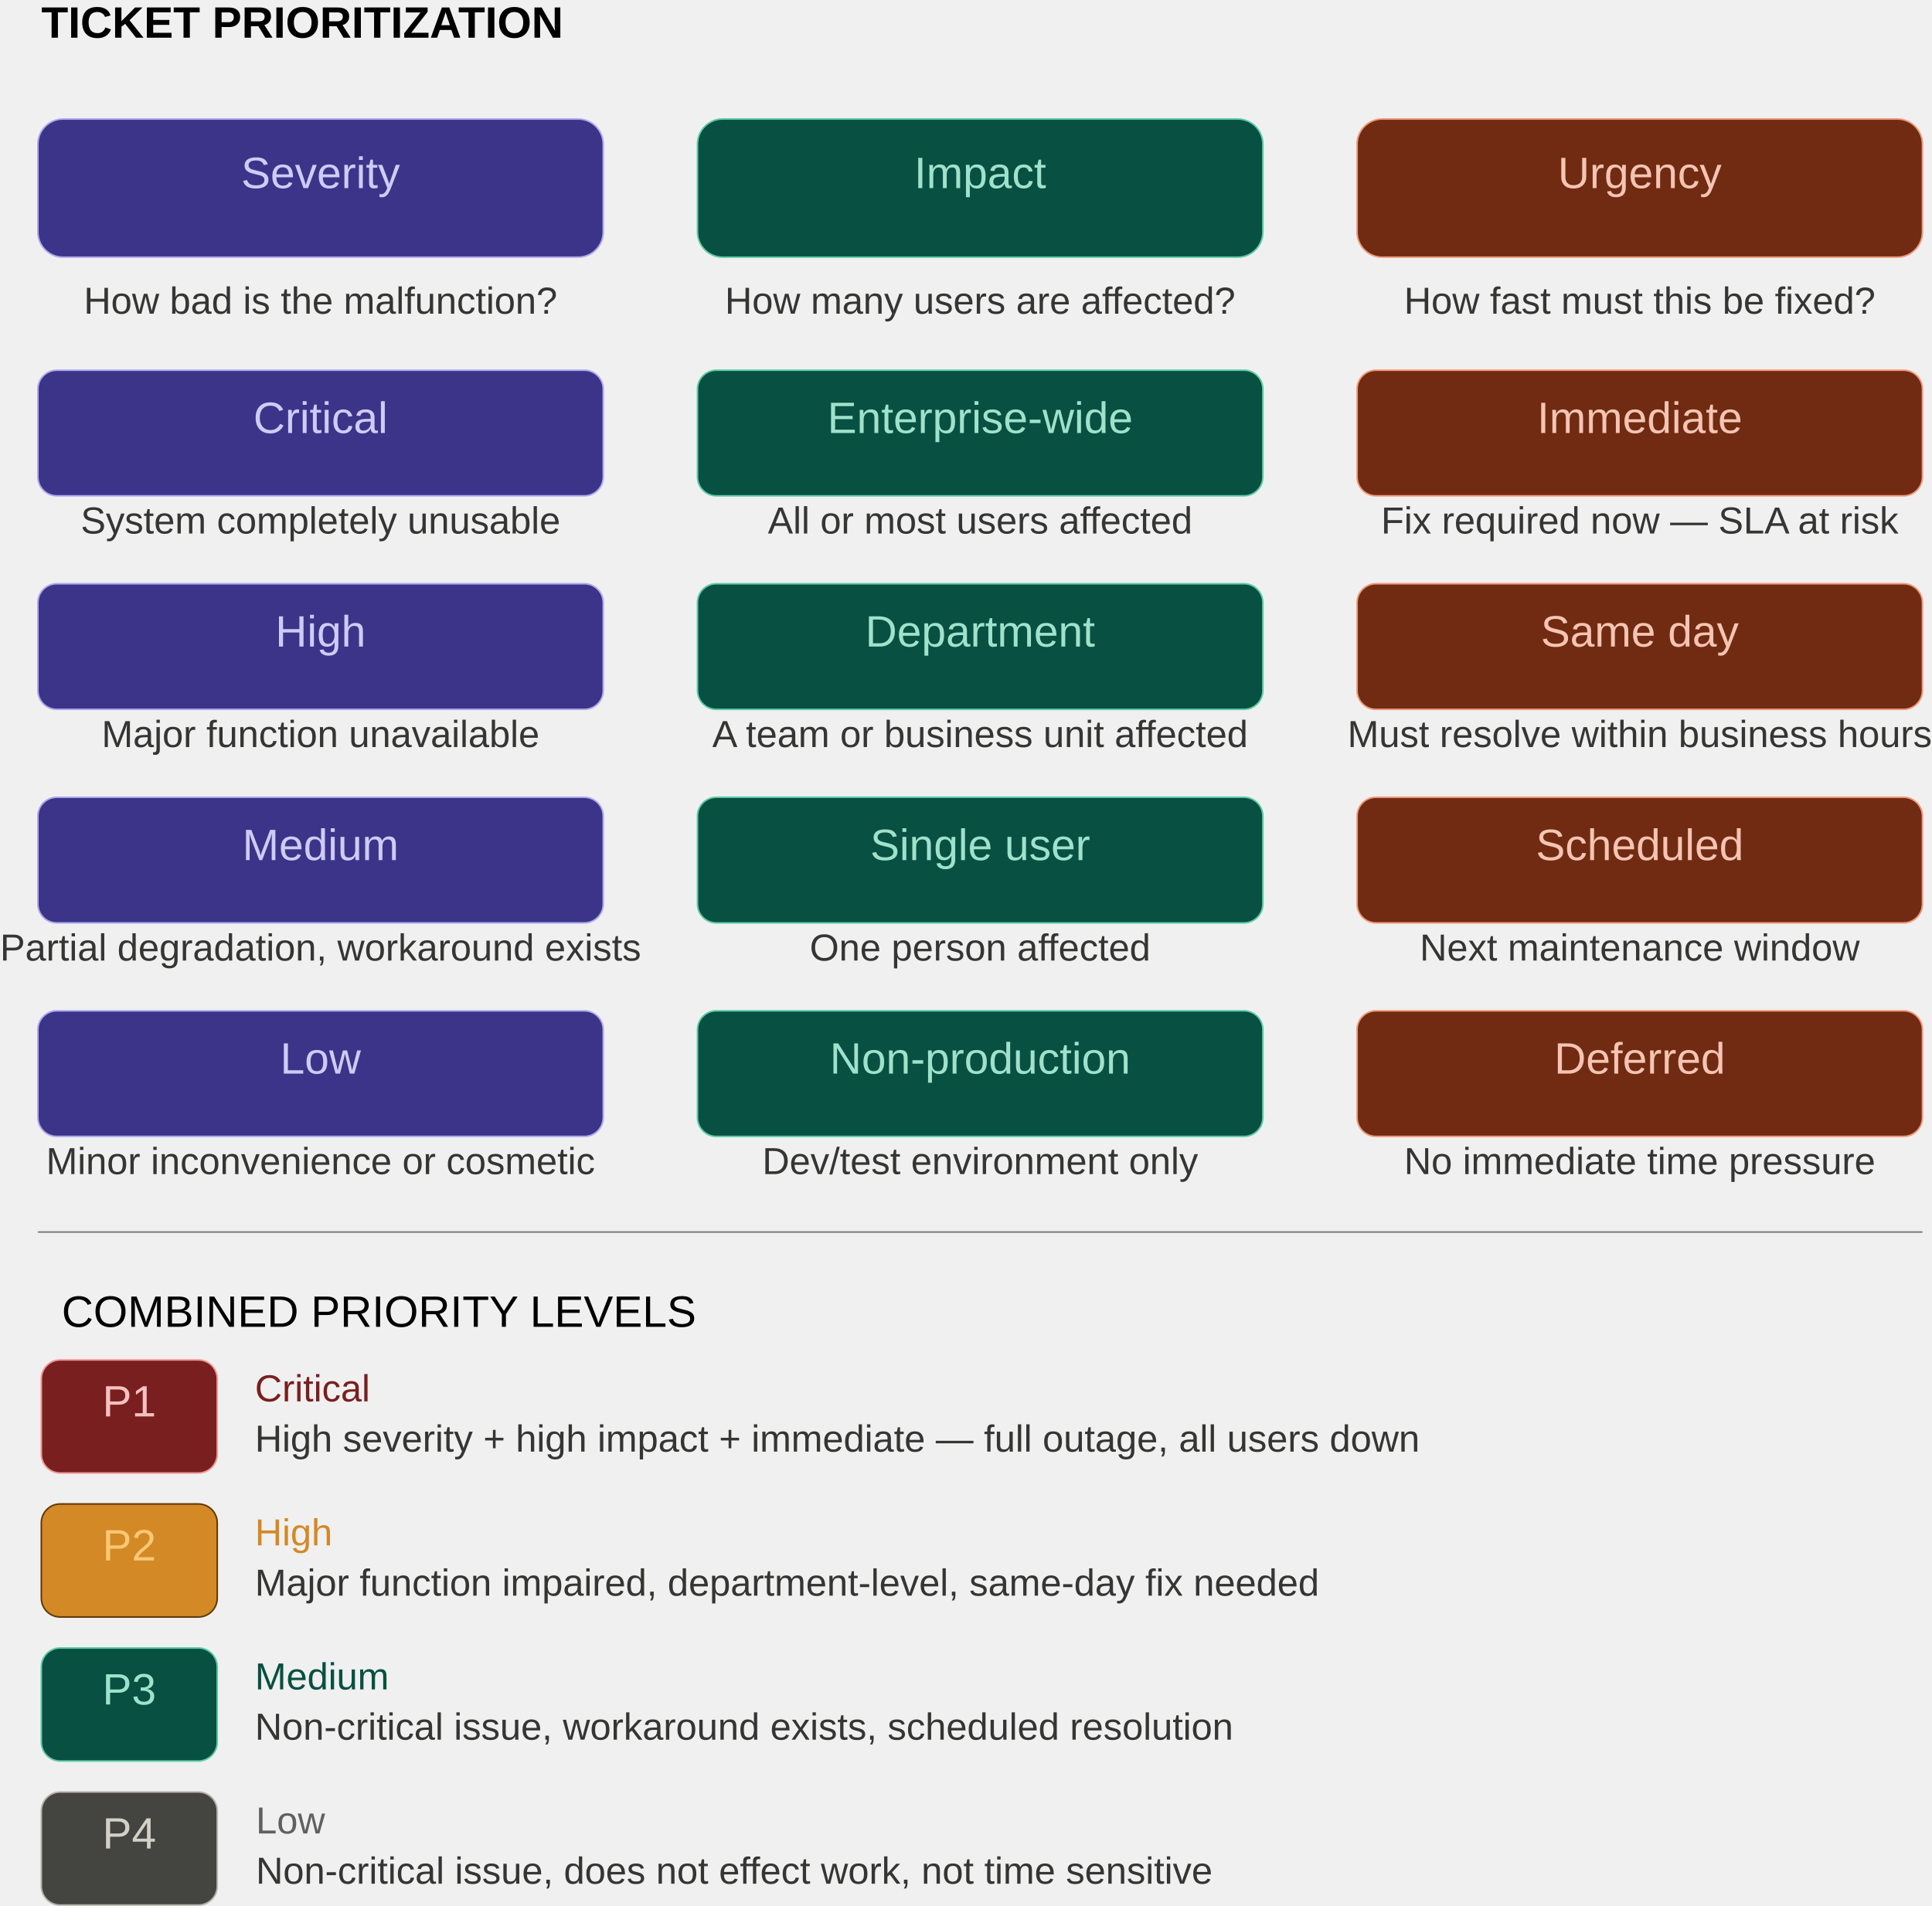
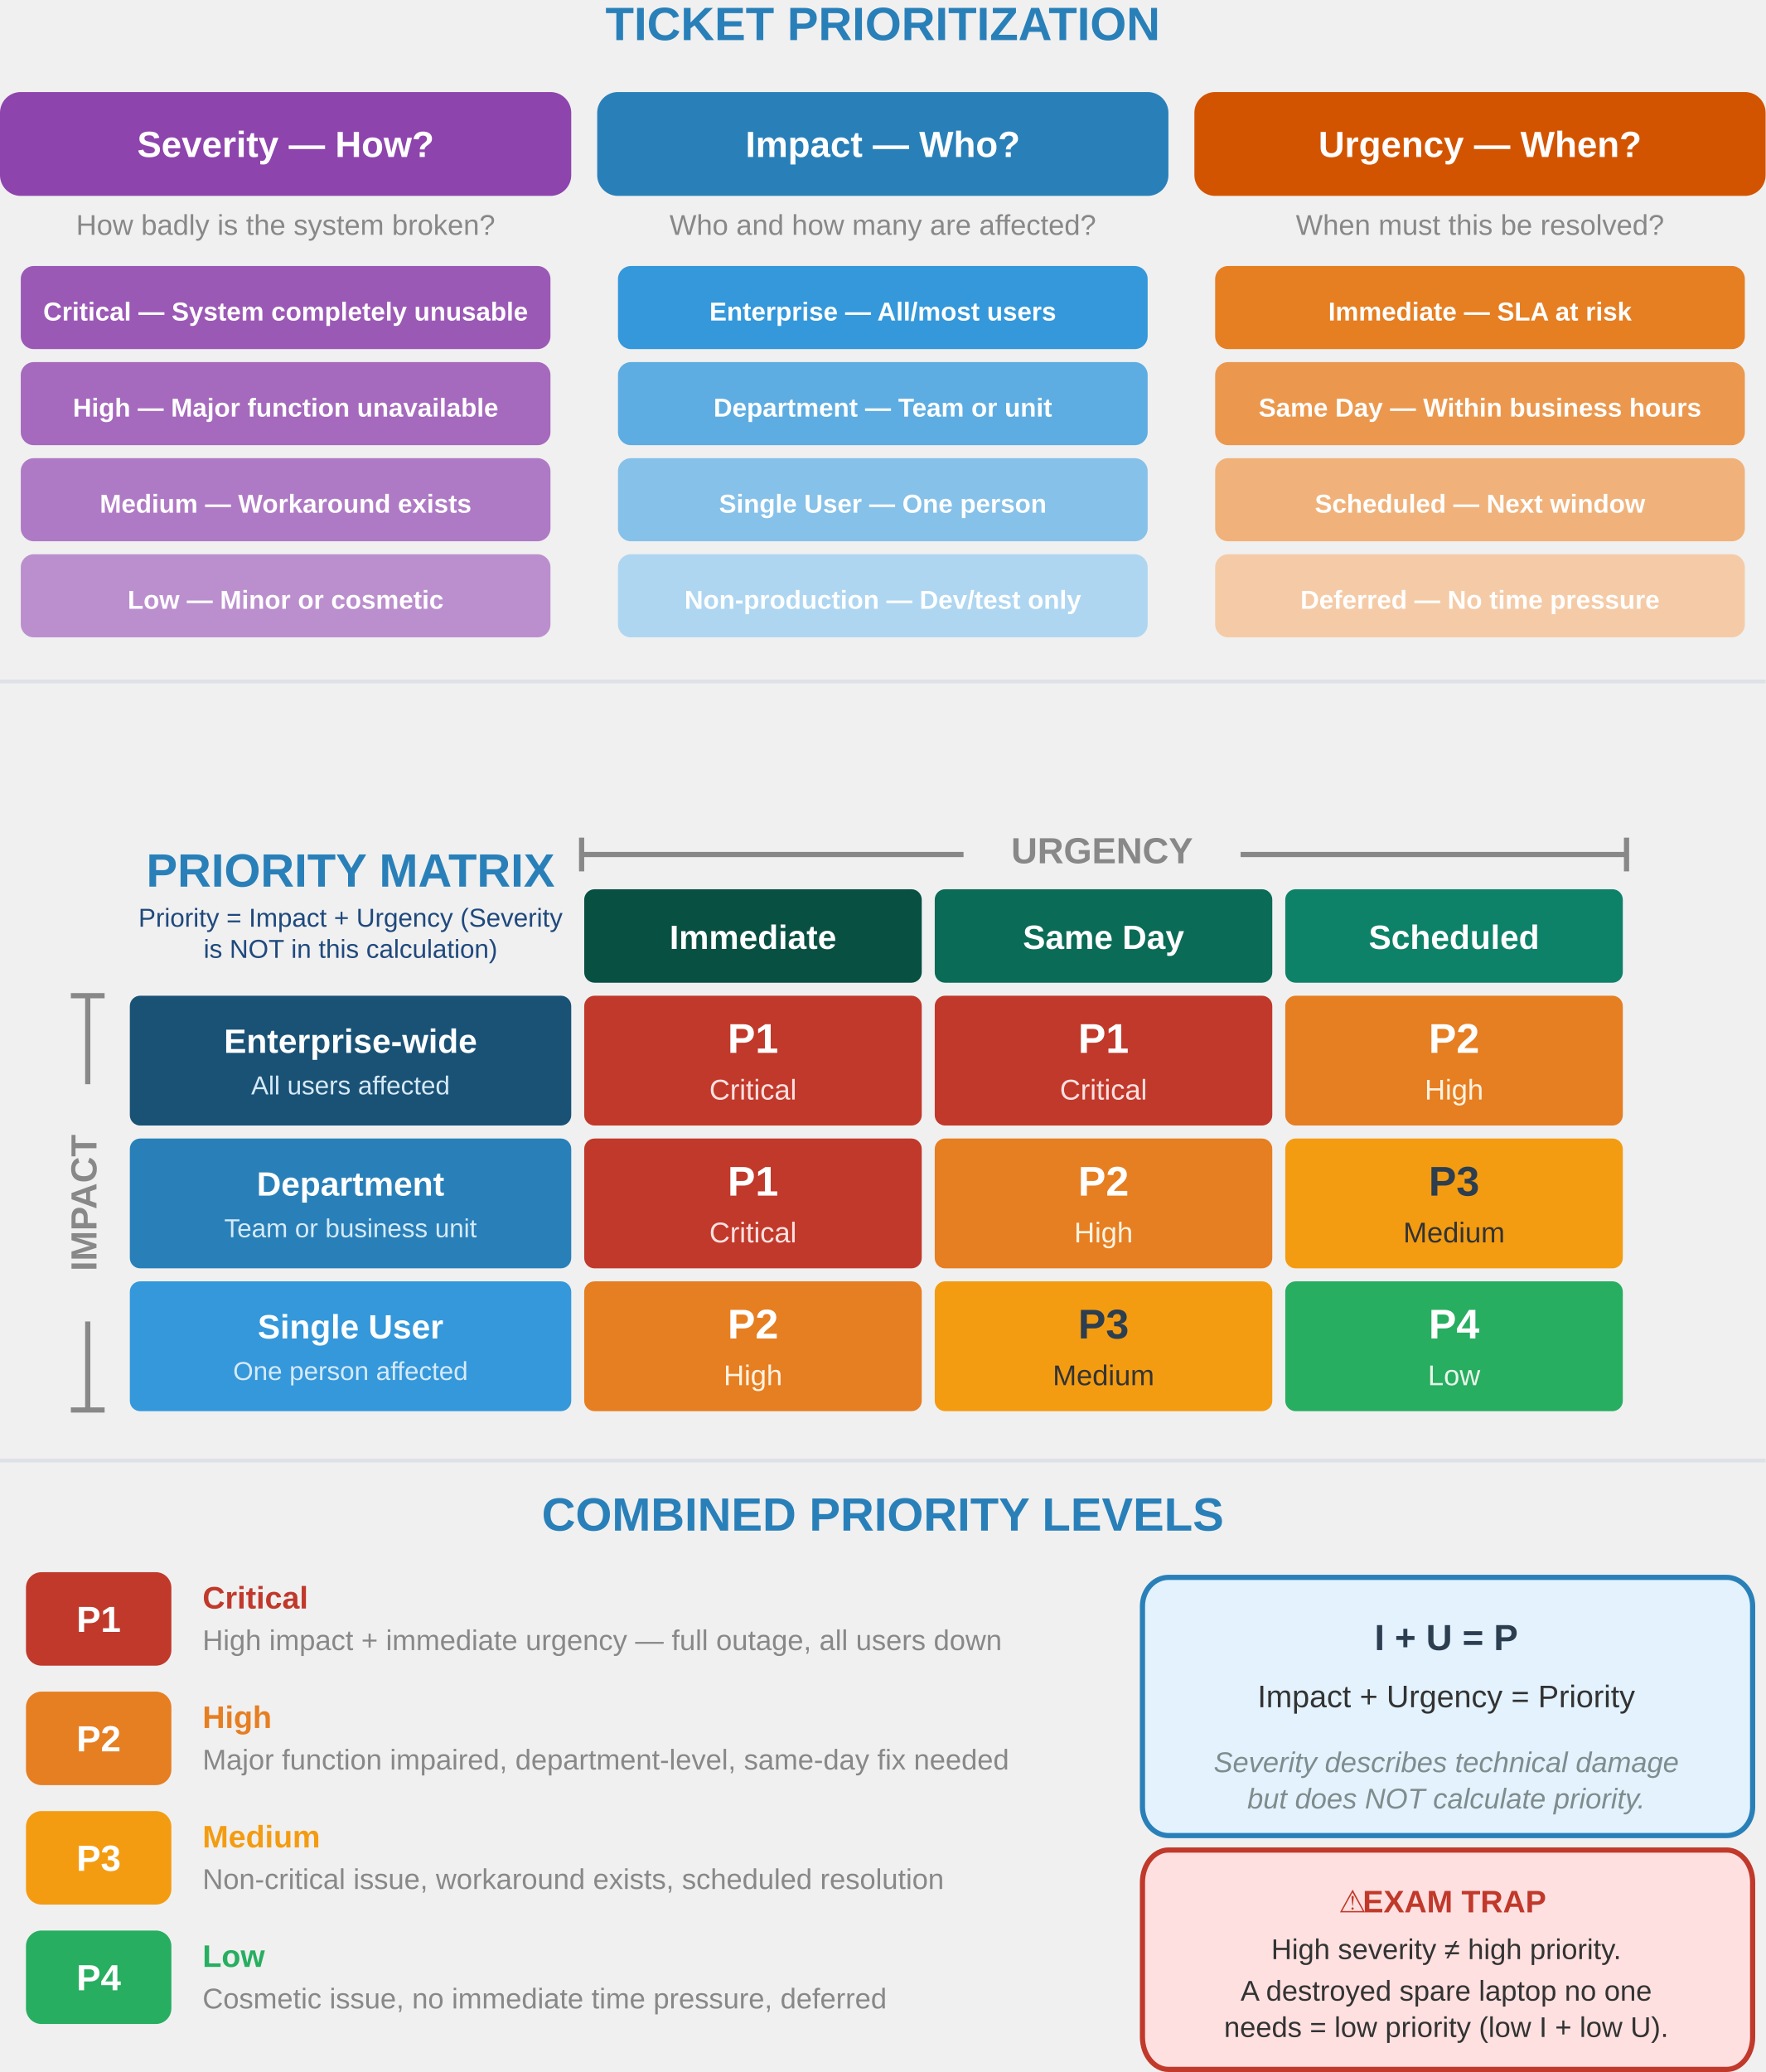
- <svg xmlns="http://www.w3.org/2000/svg" viewBox="0 0 615.1 606.93" overflow="hidden">
-   <defs />
-   <g id="Layer_2">
-     <g id="Layer_1-2">
-       <rect x="12.06" y="37.9" rx="8" width="180" height="44" stroke="#AFA9EC" stroke-width="0.5" fill="#3C3489" />
-       <text fill="#CECBF6" font-family="ArialMT,Arial" font-size="14" transform="translate(76.77 59.9)">Severity</text>
-       <rect x="222.06" y="37.9" rx="8" width="180" height="44" stroke="#5DCAA5" stroke-width="0.5" fill="#085041" />
-       <text fill="#9FE1CB" font-family="ArialMT,Arial" font-size="14" transform="translate(291.05 59.9)">Impact</text>
-       <rect x="432.06" y="37.9" rx="8" width="180" height="44" stroke="#F0997B" stroke-width="0.5" fill="#712B13" />
-       <text fill="#F5C4B3" font-family="ArialMT,Arial" font-size="14" transform="translate(495.99 59.9)">Urgency</text>
-       <text fill="#353534" font-family="ArialMT,Arial" font-size="12" transform="translate(26.68 99.9)">How bad is the malfunction?</text>
-       <text fill="#353534" font-family="ArialMT,Arial" font-size="12" transform="translate(230.79 99.9)">How many users are a<tspan letter-spacing="-0.02em" x="120.05" y="0">f</tspan>
-         <tspan x="123.16" y="0">fected?</tspan>
-       </text>
-       <text fill="#353534" font-family="ArialMT,Arial" font-size="12" transform="translate(447.02 99.9)">How fast must this be fixed?</text>
-       <rect x="12.06" y="117.9" rx="6" width="180" height="40" stroke="#AFA9EC" stroke-width="0.5" fill="#3C3489" />
-       <text fill="#CECBF6" font-family="ArialMT,Arial" font-size="14" transform="translate(80.67 137.9)">Critical</text>
-       <text fill="#353534" font-family="ArialMT,Arial" font-size="12" transform="translate(25.68 169.9)">System completely unusable</text>
-       <rect x="12.06" y="185.9" rx="6" width="180" height="40" stroke="#AFA9EC" stroke-width="0.5" fill="#3C3489" />
-       <text fill="#CECBF6" font-family="ArialMT,Arial" font-size="14" transform="translate(87.66 205.9)">High</text>
-       <text fill="#353534" font-family="ArialMT,Arial" font-size="12" transform="translate(32.35 237.9)">Major function unavailable</text>
-       <rect x="12.06" y="253.9" rx="6" width="180" height="40" stroke="#AFA9EC" stroke-width="0.5" fill="#3C3489" />
-       <text fill="#CECBF6" font-family="ArialMT,Arial" font-size="14" transform="translate(77.16 273.9)">Medium</text>
-       <text fill="#353534" font-family="ArialMT,Arial" font-size="12" transform="matrix(1 0 0 1 0 305.9)">Partial degradation, workaround exists</text>
-       <rect x="12.06" y="321.9" rx="6" width="180" height="40" stroke="#AFA9EC" stroke-width="0.5" fill="#3C3489" />
-       <text fill="#CECBF6" font-family="ArialMT,Arial" font-size="14" transform="translate(89.21 341.9)">Low</text>
-       <text fill="#353534" font-family="ArialMT,Arial" font-size="12" transform="translate(14.68 373.9)">Minor inconvenience or cosmetic</text>
-       <rect x="222.06" y="117.9" rx="6" width="180" height="40" stroke="#5DCAA5" stroke-width="0.5" fill="#085041" />
-       <text fill="#9FE1CB" font-family="ArialMT,Arial" font-size="14" transform="translate(263.42 137.9)">Enterprise-wide</text>
-       <text fill="#353534" font-family="ArialMT,Arial" font-size="12" transform="translate(244.47 169.9)">All or most users a<tspan letter-spacing="-0.02em" x="99.36" y="0">f</tspan>
-         <tspan x="102.48" y="0">fected</tspan>
-       </text>
-       <rect x="222.06" y="185.9" rx="6" width="180" height="40" stroke="#5DCAA5" stroke-width="0.5" fill="#085041" />
-       <text fill="#9FE1CB" font-family="ArialMT,Arial" font-size="14" transform="translate(275.48 205.9)">Department</text>
-       <text fill="#353534" font-family="ArialMT,Arial" font-size="12" transform="translate(226.78 237.9)">
-         <tspan letter-spacing="-0.06em">A</tspan>
-         <tspan xml:space="preserve" x="7.34" y="0"> team or business unit a</tspan>
-         <tspan letter-spacing="-0.02em" x="134.74" y="0">f</tspan>
-         <tspan x="137.86" y="0">fected</tspan>
-       </text>
-       <rect x="222.06" y="253.9" rx="6" width="180" height="40" stroke="#5DCAA5" stroke-width="0.5" fill="#085041" />
-       <text fill="#9FE1CB" font-family="ArialMT,Arial" font-size="14" transform="translate(277.04 273.9)">Single user</text>
-       <text fill="#353534" font-family="ArialMT,Arial" font-size="12" transform="translate(257.79 305.9)">One person a<tspan letter-spacing="-0.02em" x="72.71" y="0">f</tspan>
-         <tspan x="75.83" y="0">fected</tspan>
-       </text>
-       <rect x="222.06" y="321.9" rx="6" width="180" height="40" stroke="#5DCAA5" stroke-width="0.5" fill="#085041" />
-       <text fill="#9FE1CB" font-family="ArialMT,Arial" font-size="14" transform="translate(264.19 341.9)">Non-production</text>
-       <text fill="#353534" font-family="ArialMT,Arial" font-size="12" transform="translate(242.69 373.9)">Dev/test environment only</text>
-       <rect x="432.06" y="117.9" rx="6" width="180" height="40" stroke="#F0997B" stroke-width="0.5" fill="#712B13" />
-       <text fill="#F5C4B3" font-family="ArialMT,Arial" font-size="14" transform="translate(489.38 137.9)">Immediate</text>
-       <text fill="#353534" font-family="ArialMT,Arial" font-size="12" transform="translate(439.69 169.9)">Fix required now — SL<tspan letter-spacing="-0.06em" x="122.05" y="0">A</tspan>
-         <tspan xml:space="preserve" x="129.39" y="0"> at risk</tspan>
-       </text>
-       <rect x="432.06" y="185.9" rx="6" width="180" height="40" stroke="#F0997B" stroke-width="0.5" fill="#712B13" />
-       <text fill="#F5C4B3" font-family="ArialMT,Arial" font-size="14" transform="translate(490.54 205.9)">Same day</text>
-       <text fill="#353534" font-family="ArialMT,Arial" font-size="12" transform="translate(429.01 237.9)">Must resolve within business hours</text>
-       <rect x="432.06" y="253.9" rx="6" width="180" height="40" stroke="#F0997B" stroke-width="0.5" fill="#712B13" />
-       <text fill="#F5C4B3" font-family="ArialMT,Arial" font-size="14" transform="translate(488.97 273.9)">Scheduled</text>
-       <text fill="#353534" font-family="ArialMT,Arial" font-size="12" transform="translate(452.02 305.9)">Next maintenance window</text>
-       <rect x="432.06" y="321.9" rx="6" width="180" height="40" stroke="#F0997B" stroke-width="0.5" fill="#712B13" />
-       <text fill="#F5C4B3" font-family="ArialMT,Arial" font-size="14" transform="translate(494.82 341.9)">Deferred</text>
-       <text fill="#353534" font-family="ArialMT,Arial" font-size="12" transform="translate(447.03 373.9)">No immediate time pressure</text>
-       <text font-family="ArialMT,Arial" font-size="14" transform="translate(19.64 422.53)">COMBINED PRIORIT<tspan letter-spacing="-0.02em" x="136.12" y="0">Y</tspan>
-         <tspan xml:space="preserve" x="145.2" y="0"> LEVELS</tspan>
-       </text>
-       <rect x="13.16" y="433.08" rx="6" width="56" height="36" stroke="#F09595" stroke-width="0.5" fill="#791F1F" />
-       <text fill="#F7C1C1" font-family="ArialMT,Arial" font-size="14" transform="translate(32.6 451.08)">P1</text>
-       <text fill="#791F1F" font-family="ArialMT,Arial" font-size="12" transform="translate(81.16 446.28)">Critical</text>
-       <text fill="#353534" font-family="ArialMT,Arial" font-size="12" transform="translate(81.16 462.28)">High severity + high impact + immediate — full outage, all users down</text>
-       <rect x="13.16" y="478.95" rx="6" width="56" height="36" stroke="#633806" stroke-width="0.5" fill="#D38926" />
-       <text fill="#FAC775" font-family="ArialMT,Arial" font-size="14" transform="translate(32.6 496.95)">P2</text>
-       <text fill="#D38926" font-family="ArialMT,Arial" font-size="12" transform="translate(81.16 492.15)">High</text>
-       <text fill="#353534" font-family="ArialMT,Arial" font-size="12" transform="translate(81.16 508.15)">Major function impaired, department-level, same-day fix needed</text>
-       <rect x="13.16" y="524.81" rx="6" width="56" height="36" stroke="#5DCAA5" stroke-width="0.5" fill="#085041" />
-       <text fill="#9FE1CB" font-family="ArialMT,Arial" font-size="14" transform="translate(32.6 542.81)">P3</text>
-       <text fill="#085041" font-family="ArialMT,Arial" font-size="12" transform="translate(81.16 538.01)">Medium</text>
-       <text fill="#353534" font-family="ArialMT,Arial" font-size="12" transform="translate(81.16 554.01)">Non-critical issue, workaround exists, scheduled resolution</text>
-       <rect x="13.16" y="570.68" rx="6" width="56" height="36" stroke="#B4B2A9" stroke-width="0.5" fill="#444441" />
-       <text fill="#D3D1C7" font-family="ArialMT,Arial" font-size="14" transform="translate(32.6 588.68)">P4</text>
-       <text fill="#606060" font-family="ArialMT,Arial" font-size="12" transform="translate(81.47 583.88)">Low</text>
-       <text fill="#353534" font-family="ArialMT,Arial" font-size="12" transform="translate(81.47 599.88)">Non-critical issue, does not e<tspan letter-spacing="-0.02em" x="154.07" y="0">f</tspan>
-         <tspan x="157.19" y="0">fect work, not time sensitive</tspan>
-       </text>
-       <line x1="12.06" y1="392.35" x2="612.06" y2="392.35" stroke="#7F7F7F" stroke-width="0.5" fill="none" />
-       <text font-family="Arial-BoldMT,Arial" font-weight="700" font-size="14" transform="translate(13.16 12.01)">TICKET PRIORITIZ<tspan letter-spacing="-0.07em" x="123.66" y="0">A</tspan>
-         <tspan x="132.73" y="0">TION</tspan>
-       </text>
-     </g>
-   </g>
+ <svg xmlns="http://www.w3.org/2000/svg" viewBox="0 0 680 797.92">
+   <defs>
+     <style>.a,.ab,.af,.ai,.aj,.ak,.am,.an,.ap,.aq,.ar,.as,.at,.av,.aw,.ax,.az,.d,.e,.j,.y,.z{isolation:isolate;}.a{font-size:18px;}.a,.l{fill:#2980b9;}.a,.ab,.ai,.am,.aq,.ar,.as,.at,.av,.ba,.bb,.bf,.d,.j,.z{font-family:Arial-BoldMT, Arial;font-weight:700;}.b{letter-spacing:-0.07em;}.c{fill:#8e44ad;}.av,.bf,.d,.z{font-size:14px;}.ab,.ai,.d,.j{fill:#fff;}.aj,.ak,.an,.ap,.ax,.e{font-size:11px;}.be,.bf,.e,.z{fill:#888;}.af,.aj,.ak,.an,.ap,.aw,.e,.y{font-family:ArialMT, Arial;}.f{fill:#9b59b6;}.g{fill:#a569bd;}.h{fill:#af7ac5;}.i{fill:#bb8fce;}.af,.j,.y{font-size:10px;}.bb,.k{letter-spacing:-0.02em;}.m{fill:#3498db;}.n{fill:#5dade2;}.o{fill:#85c1e9;}.p{fill:#aed6f1;}.q{letter-spacing:-0.04em;}.r{fill:#d35400;}.ar,.s{fill:#e67e22;}.t{fill:#eb984e;}.u{fill:#f0b27a;}.v{fill:#f5cba7;}.w{letter-spacing:-0.01em;}.bd,.x{fill:none;}.x{stroke:#dee2e6;stroke-width:1.5px;}.y{fill:#1f497d;}.aa{fill:#085041;}.ab{font-size:13px;}.ac{fill:#0a6b56;}.ad{fill:#0d8268;}.ae{fill:#1a5276;}.af{fill:#d6eaf8;}.ag{letter-spacing:-0.11em;}.ah,.aq,.az{fill:#c0392b;}.ai,.am{font-size:16px;}.aj,.ay{fill:#ffe0e0;}.ak{fill:#fff3e0;}.al,.as{fill:#f39c12;}.am,.av{fill:#2c3e50;}.an,.aw{fill:#333;}.ao,.at{fill:#27ae60;}.ap{fill:#e8f5e9;}.aq,.ar,.as,.at,.aw,.az{font-size:12px;}.au{fill:#e3f2fd;stroke:#2980b9;}.au,.ay,.bd{stroke-width:2px;}.ax{fill:#7f8c8d;font-family:Arial-ItalicMT, Arial;font-style:italic;}.ay{stroke:#c0392b;}.az{font-family:MyriadPro-Regular, Myriad Pro;}.bc{letter-spacing:-0.06em;}.bd{stroke:#888;stroke-miterlimit:10;}</style>
+   </defs>
+   <text class="a" transform="translate(233.17 15.44)">TICKET PRIORITIZ<tspan class="b" x="158.99" y="0">A</tspan>
+     <tspan x="170.66" y="0">TION</tspan>
+   </text>
+   <rect class="c" y="35.44" width="220" height="40" rx="8" />
+   <text class="d" transform="translate(52.82 60.44)">Severity — How?</text>
+   <text class="e" transform="translate(29.3 90.44)">How badly is the system broken?</text>
+   <rect class="f" x="8" y="102.44" width="204" height="32" rx="5" />
+   <rect class="g" x="8" y="139.44" width="204" height="32" rx="5" />
+   <rect class="h" x="8" y="176.44" width="204" height="32" rx="5" />
+   <rect class="i" x="8" y="213.44" width="204" height="32" rx="5" />
+   <text class="j" transform="translate(16.64 123.44)">Critical — System completely unusable</text>
+   <text class="j" transform="translate(28.05 160.44)">High — Major function unavailable</text>
+   <text class="j" transform="translate(38.41 197.44)">Medium — <tspan class="k" x="53.33" y="0">W</tspan>
+     <tspan x="62.59" y="0">orkaround exists</tspan>
+   </text>
+   <text class="j" transform="translate(49.16 234.44)">Low — Minor or cosmetic</text>
+   <rect class="l" x="230" y="35.44" width="220" height="40" rx="8" />
+   <text class="d" transform="translate(287.11 60.44)">Impact — Who?</text>
+   <text class="e" transform="translate(257.86 90.44)">Who and how many are a<tspan class="k" x="125.35" y="0">f</tspan>
+     <tspan x="128.2" y="0">fected?</tspan>
+   </text>
+   <rect class="m" x="238" y="102.44" width="204" height="32" rx="5" />
+   <rect class="n" x="238" y="139.44" width="204" height="32" rx="5" />
+   <rect class="o" x="238" y="176.44" width="204" height="32" rx="5" />
+   <rect class="p" x="238" y="213.44" width="204" height="32" rx="5" />
+   <text class="j" transform="translate(273.22 123.44)">Enterprise —<tspan class="q" x="62.24" y="0"> </tspan>
+     <tspan x="64.65" y="0">All/most users</tspan>
+   </text>
+   <text class="j" transform="translate(274.81 160.44)">Department — <tspan class="b" x="71.12" y="0">T</tspan>
+     <tspan x="76.49" y="0">eam or unit</tspan>
+   </text>
+   <text class="j" transform="translate(276.93 197.44)">Single User — One person</text>
+   <text class="j" transform="translate(263.61 234.44)">Non-production — Dev/test only</text>
+   <rect class="r" x="460" y="35.44" width="220" height="40" rx="8" />
+   <text class="d" transform="translate(507.77 60.44)">Urgency — When?</text>
+   <text class="e" transform="translate(499.08 90.44)">When must this be resolved?</text>
+   <rect class="s" x="468" y="102.44" width="204" height="32" rx="5" />
+   <rect class="t" x="468" y="139.44" width="204" height="32" rx="5" />
+   <rect class="u" x="468" y="176.44" width="204" height="32" rx="5" />
+   <rect class="v" x="468" y="213.44" width="204" height="32" rx="5" />
+   <text class="j" transform="translate(511.56 123.44)">Immediate — SL<tspan class="q" x="77.8" y="0">A</tspan>
+     <tspan x="84.65" y="0" xml:space="preserve"> at risk</tspan>
+   </text>
+   <text class="j" transform="translate(484.75 160.44)">Same Day — <tspan class="w" x="63.36" y="0">W</tspan>
+     <tspan x="72.71" y="0">ithin business hours</tspan>
+   </text>
+   <text class="j" transform="translate(506.38 197.44)">Scheduled — Next window</text>
+   <text class="j" transform="translate(500.81 234.44)">Deferred — No time pressure</text>
+   <line class="x" y1="262.44" x2="680" y2="262.44" />
+   <text class="a" transform="translate(56.33 341.44)">PRIORIT<tspan class="k" x="73" y="0">Y</tspan>
+     <tspan x="84.68" y="0" xml:space="preserve"> M</tspan>
+     <tspan class="b" x="104.68" y="0">A</tspan>
+     <tspan x="116.34" y="0">TRIX</tspan>
+   </text>
+   <text class="y" transform="translate(53.31 356.87)">Priority = Impact + Urgency (Severity <tspan x="25.1" y="12">is NO</tspan>
+     <tspan class="k" x="50.1" y="12">T</tspan>
+     <tspan x="56.03" y="12" xml:space="preserve"> in this calculation)</tspan>
+   </text>
+   <text class="z" transform="translate(389.43 332.44)">URGENC<tspan class="k" x="60.67" y="0">Y</tspan>
+   </text>
+   <rect class="aa" x="225" y="342.44" width="130" height="36" rx="4" />
+   <text class="ab" transform="translate(257.85 365.44)">Immediate</text>
+   <rect class="ac" x="360" y="342.44" width="130" height="36" rx="4" />
+   <text class="ab" transform="translate(393.93 365.44)">Same Day</text>
+   <rect class="ad" x="495" y="342.44" width="130" height="36" rx="4" />
+   <text class="ab" transform="translate(527.13 365.44)">Scheduled</text>
+   <rect class="ae" x="50" y="383.44" width="170" height="50" rx="4" />
+   <text class="ab" transform="translate(86.24 405.44)">Enterprise-wide</text>
+   <text class="af" transform="translate(96.74 421.44)">All users a<tspan class="k" x="46.68" y="0">f</tspan>
+     <tspan x="49.28" y="0">fected</tspan>
+   </text>
+   <rect class="l" x="50" y="438.44" width="170" height="50" rx="4" />
+   <text class="ab" transform="translate(98.88 460.44)">Department</text>
+   <text class="af" transform="translate(86.36 476.44)">
+     <tspan class="ag">T</tspan>
+     <tspan x="5" y="0">eam or business unit</tspan>
+   </text>
+   <rect class="m" x="50" y="493.44" width="170" height="50" rx="4" />
+   <text class="ab" transform="translate(99.24 515.44)">Single User</text>
+   <text class="af" transform="translate(89.78 531.44)">One person a<tspan class="k" x="60.6" y="0">f</tspan>
+     <tspan x="63.19" y="0">fected</tspan>
+   </text>
+   <rect class="ah" x="225" y="383.44" width="130" height="50" rx="4" />
+   <text class="ai" transform="translate(280.21 405.44)">P1</text>
+   <text class="aj" transform="translate(273.19 423.44)">Critical</text>
+   <rect class="ah" x="360" y="383.44" width="130" height="50" rx="4" />
+   <text class="ai" transform="translate(415.21 405.44)">P1</text>
+   <text class="aj" transform="translate(408.19 423.44)">Critical</text>
+   <rect class="s" x="495" y="383.44" width="130" height="50" rx="4" />
+   <text class="ai" transform="translate(550.21 405.44)">P2</text>
+   <text class="ak" transform="translate(548.69 423.44)">High</text>
+   <rect class="ah" x="225" y="438.44" width="130" height="50" rx="4" />
+   <text class="ai" transform="translate(280.21 460.44)">P1</text>
+   <text class="aj" transform="translate(273.19 478.44)">Critical</text>
+   <rect class="s" x="360" y="438.44" width="130" height="50" rx="4" />
+   <text class="ai" transform="translate(415.21 460.44)">P2</text>
+   <text class="ak" transform="translate(413.69 478.44)">High</text>
+   <rect class="al" x="495" y="438.44" width="130" height="50" rx="4" />
+   <text class="am" transform="translate(550.21 460.44)">P3</text>
+   <text class="an" transform="translate(540.44 478.44)">Medium</text>
+   <rect class="s" x="225" y="493.44" width="130" height="50" rx="4" />
+   <text class="ai" transform="translate(280.21 515.44)">P2</text>
+   <text class="ak" transform="translate(278.69 533.44)">High</text>
+   <rect class="al" x="360" y="493.44" width="130" height="50" rx="4" />
+   <text class="am" transform="translate(415.21 515.44)">P3</text>
+   <text class="an" transform="translate(405.44 533.44)">Medium</text>
+   <rect class="ao" x="495" y="493.44" width="130" height="50" rx="4" />
+   <text class="ai" transform="translate(550.21 515.44)">P4</text>
+   <text class="ap" transform="translate(549.91 533.44)">Low</text>
+   <line class="x" y1="562.44" x2="680" y2="562.44" />
+   <text class="a" transform="translate(208.65 589.44)">COMBINED PRIORIT<tspan class="k" x="176" y="0">Y</tspan>
+     <tspan x="187.68" y="0" xml:space="preserve"> LEVELS</tspan>
+   </text>
+   <rect class="ah" x="10" y="605.44" width="56" height="36" rx="6" />
+   <text class="d" transform="translate(29.44 628.44)">P1</text>
+   <text class="aq" transform="translate(78 619.44)">Critical</text>
+   <text class="e" transform="translate(78 635.44)">High impact + immediate urgency — full outage, all users down</text>
+   <rect class="s" x="10" y="651.44" width="56" height="36" rx="6" />
+   <text class="d" transform="translate(29.44 674.44)">P2</text>
+   <text class="ar" transform="translate(78 665.44)">High</text>
+   <text class="e" transform="translate(78 681.44)">Major function impaired, department-level, same-day fix needed</text>
+   <rect class="al" x="10" y="697.44" width="56" height="36" rx="6" />
+   <text class="d" transform="translate(29.44 720.44)">P3</text>
+   <text class="as" transform="translate(78 711.44)">Medium</text>
+   <text class="e" transform="translate(78 727.44)">Non-critical issue, workaround exists, scheduled resolution</text>
+   <rect class="ao" x="10" y="743.44" width="56" height="36" rx="6" />
+   <text class="d" transform="translate(29.44 766.44)">P4</text>
+   <text class="at" transform="translate(78 757.44)">Low</text>
+   <text class="e" transform="translate(78 773.44)">Cosmetic issue, no immediate time pressure, deferred</text>
+   <path class="au" d="M470,620H685c5.52,0,10,5,10,11v77.38c0,6.1-4.48,11.05-10,11.05H470c-5.52,0-10-5-10-11.05V631.05C460,625,464.48,620,470,620Z" transform="translate(-20 -12.56)" />
+   <text class="av" transform="translate(529.38 635.44)">I + U = <tspan class="k" x="45.91" y="0">P</tspan>
+   </text>
+   <text class="aw" transform="translate(484.31 657.44)">Impact + Urgency = Priority</text>
+   <text class="ax" transform="translate(467.43 682.44)">Severity describes technical damage</text>
+   <text class="ax" transform="translate(480.38 696.44)">but does NOT calculate priorit<tspan class="b" x="145.51" y="0">y</tspan>
+     <tspan x="150.19" y="0">.</tspan>
+   </text>
+   <path class="ay" d="M470,725H685c5.52,0,10,5.56,10,12.42v59.63c0,6.87-4.48,12.43-10,12.43H470c-5.52,0-10-5.56-10-12.43V737.42C460,730.56,464.48,725,470,725Z" transform="translate(-20 -12.56)" />
+   <text class="az" transform="translate(515.5 736.44)">⚠<tspan class="ba" x="6" y="0" xml:space="preserve"> EXAM TRA</tspan>
+     <tspan class="bb" x="72" y="0">P</tspan>
+   </text>
+   <text class="an" transform="translate(489.59 754.44)">High severity ≠ high priorit<tspan class="b" x="127.09" y="0">y</tspan>
+     <tspan x="131.77" y="0">.</tspan>
+   </text>
+   <text class="an" transform="translate(477.8 770.44)">
+     <tspan class="bc">A</tspan>
+     <tspan x="6.73" y="0" xml:space="preserve"> destroyed spare laptop no one</tspan>
+   </text>
+   <text class="an" transform="translate(471.41 784.44)">needs = low priority (low I + low U).</text>
+   <line class="bd" x1="224" y1="329.07" x2="371.09" y2="329.07" />
+   <rect class="be" x="223" y="322.57" width="2" height="13" />
+   <line class="bd" x1="626.43" y1="329.07" x2="477.8" y2="329.07" />
+   <rect class="be" x="625.43" y="322.57" width="2" height="13" />
+   <text class="bf" transform="translate(37.16 489.52) rotate(-90)">IM<tspan class="b" x="15.55" y="0">P</tspan>
+     <tspan x="23.85" y="0">ACT</tspan>
+   </text>
+   <line class="bd" x1="33.79" y1="383.44" x2="33.79" y2="417.52" />
+   <rect class="be" x="27.29" y="382.44" width="13" height="2" />
+   <line class="bd" x1="33.79" y1="542.98" x2="33.79" y2="508.9" />
+   <rect class="be" x="27.29" y="541.98" width="13" height="2" />
</svg>
